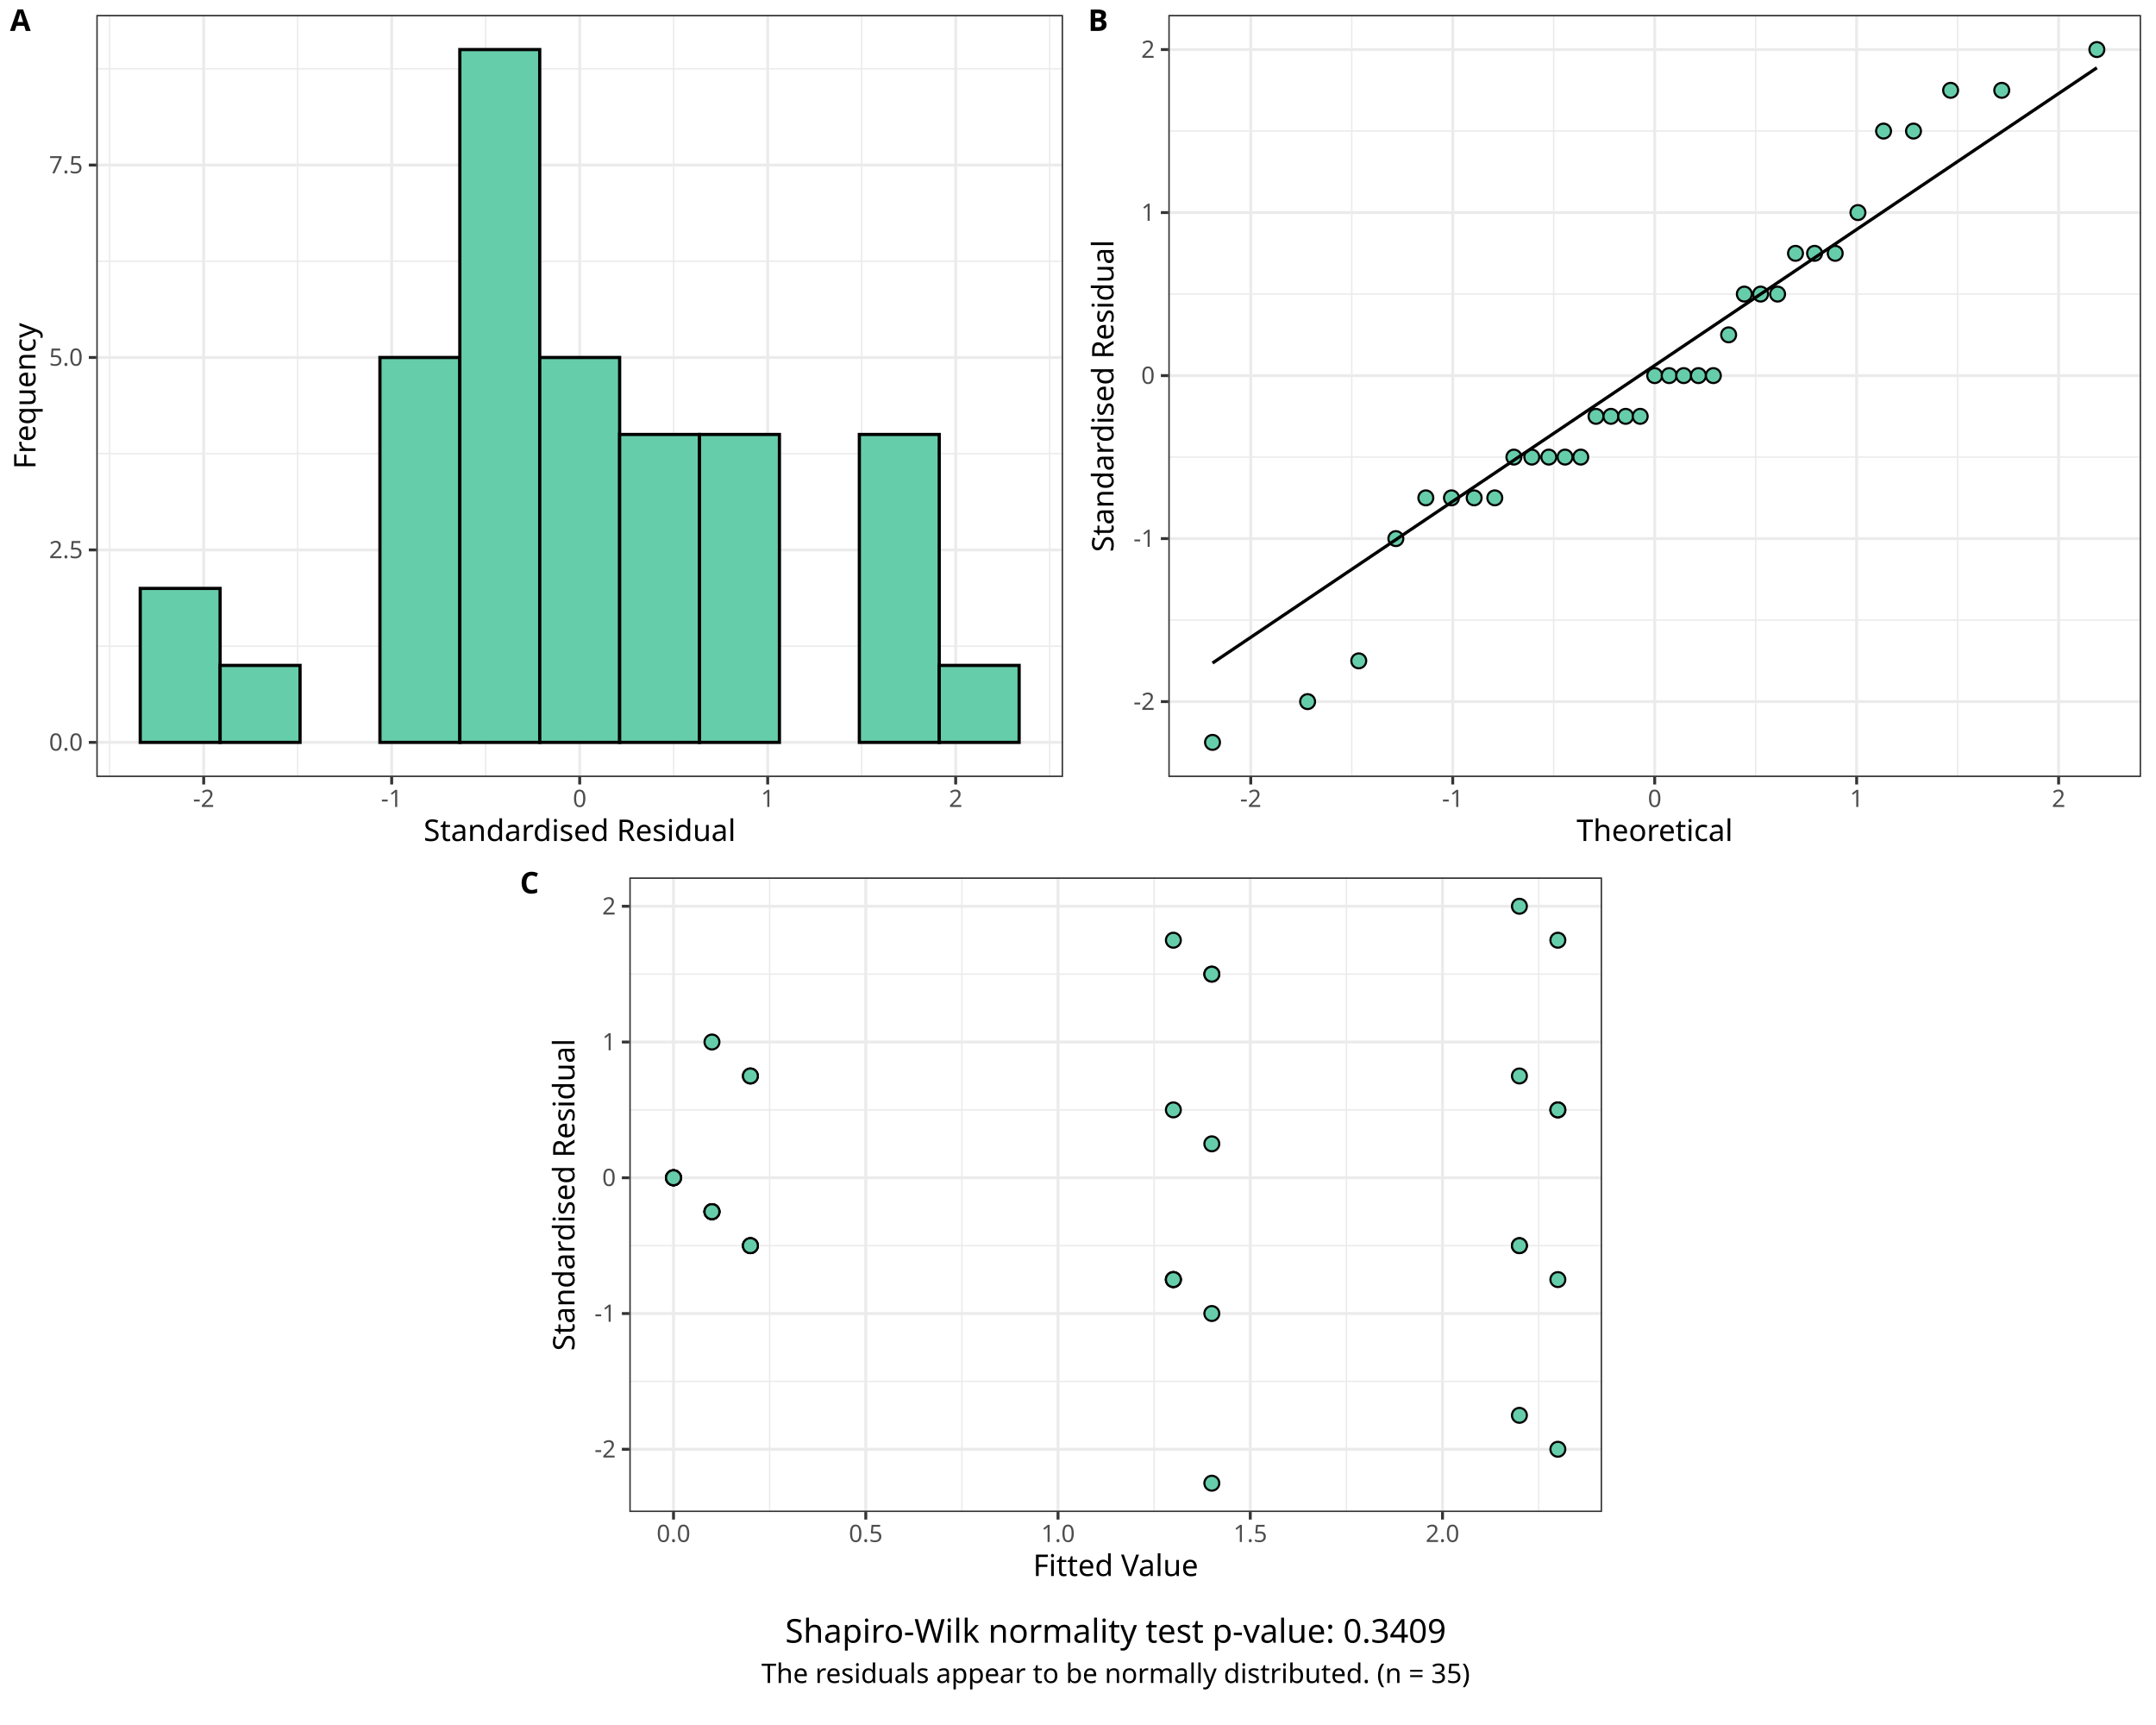
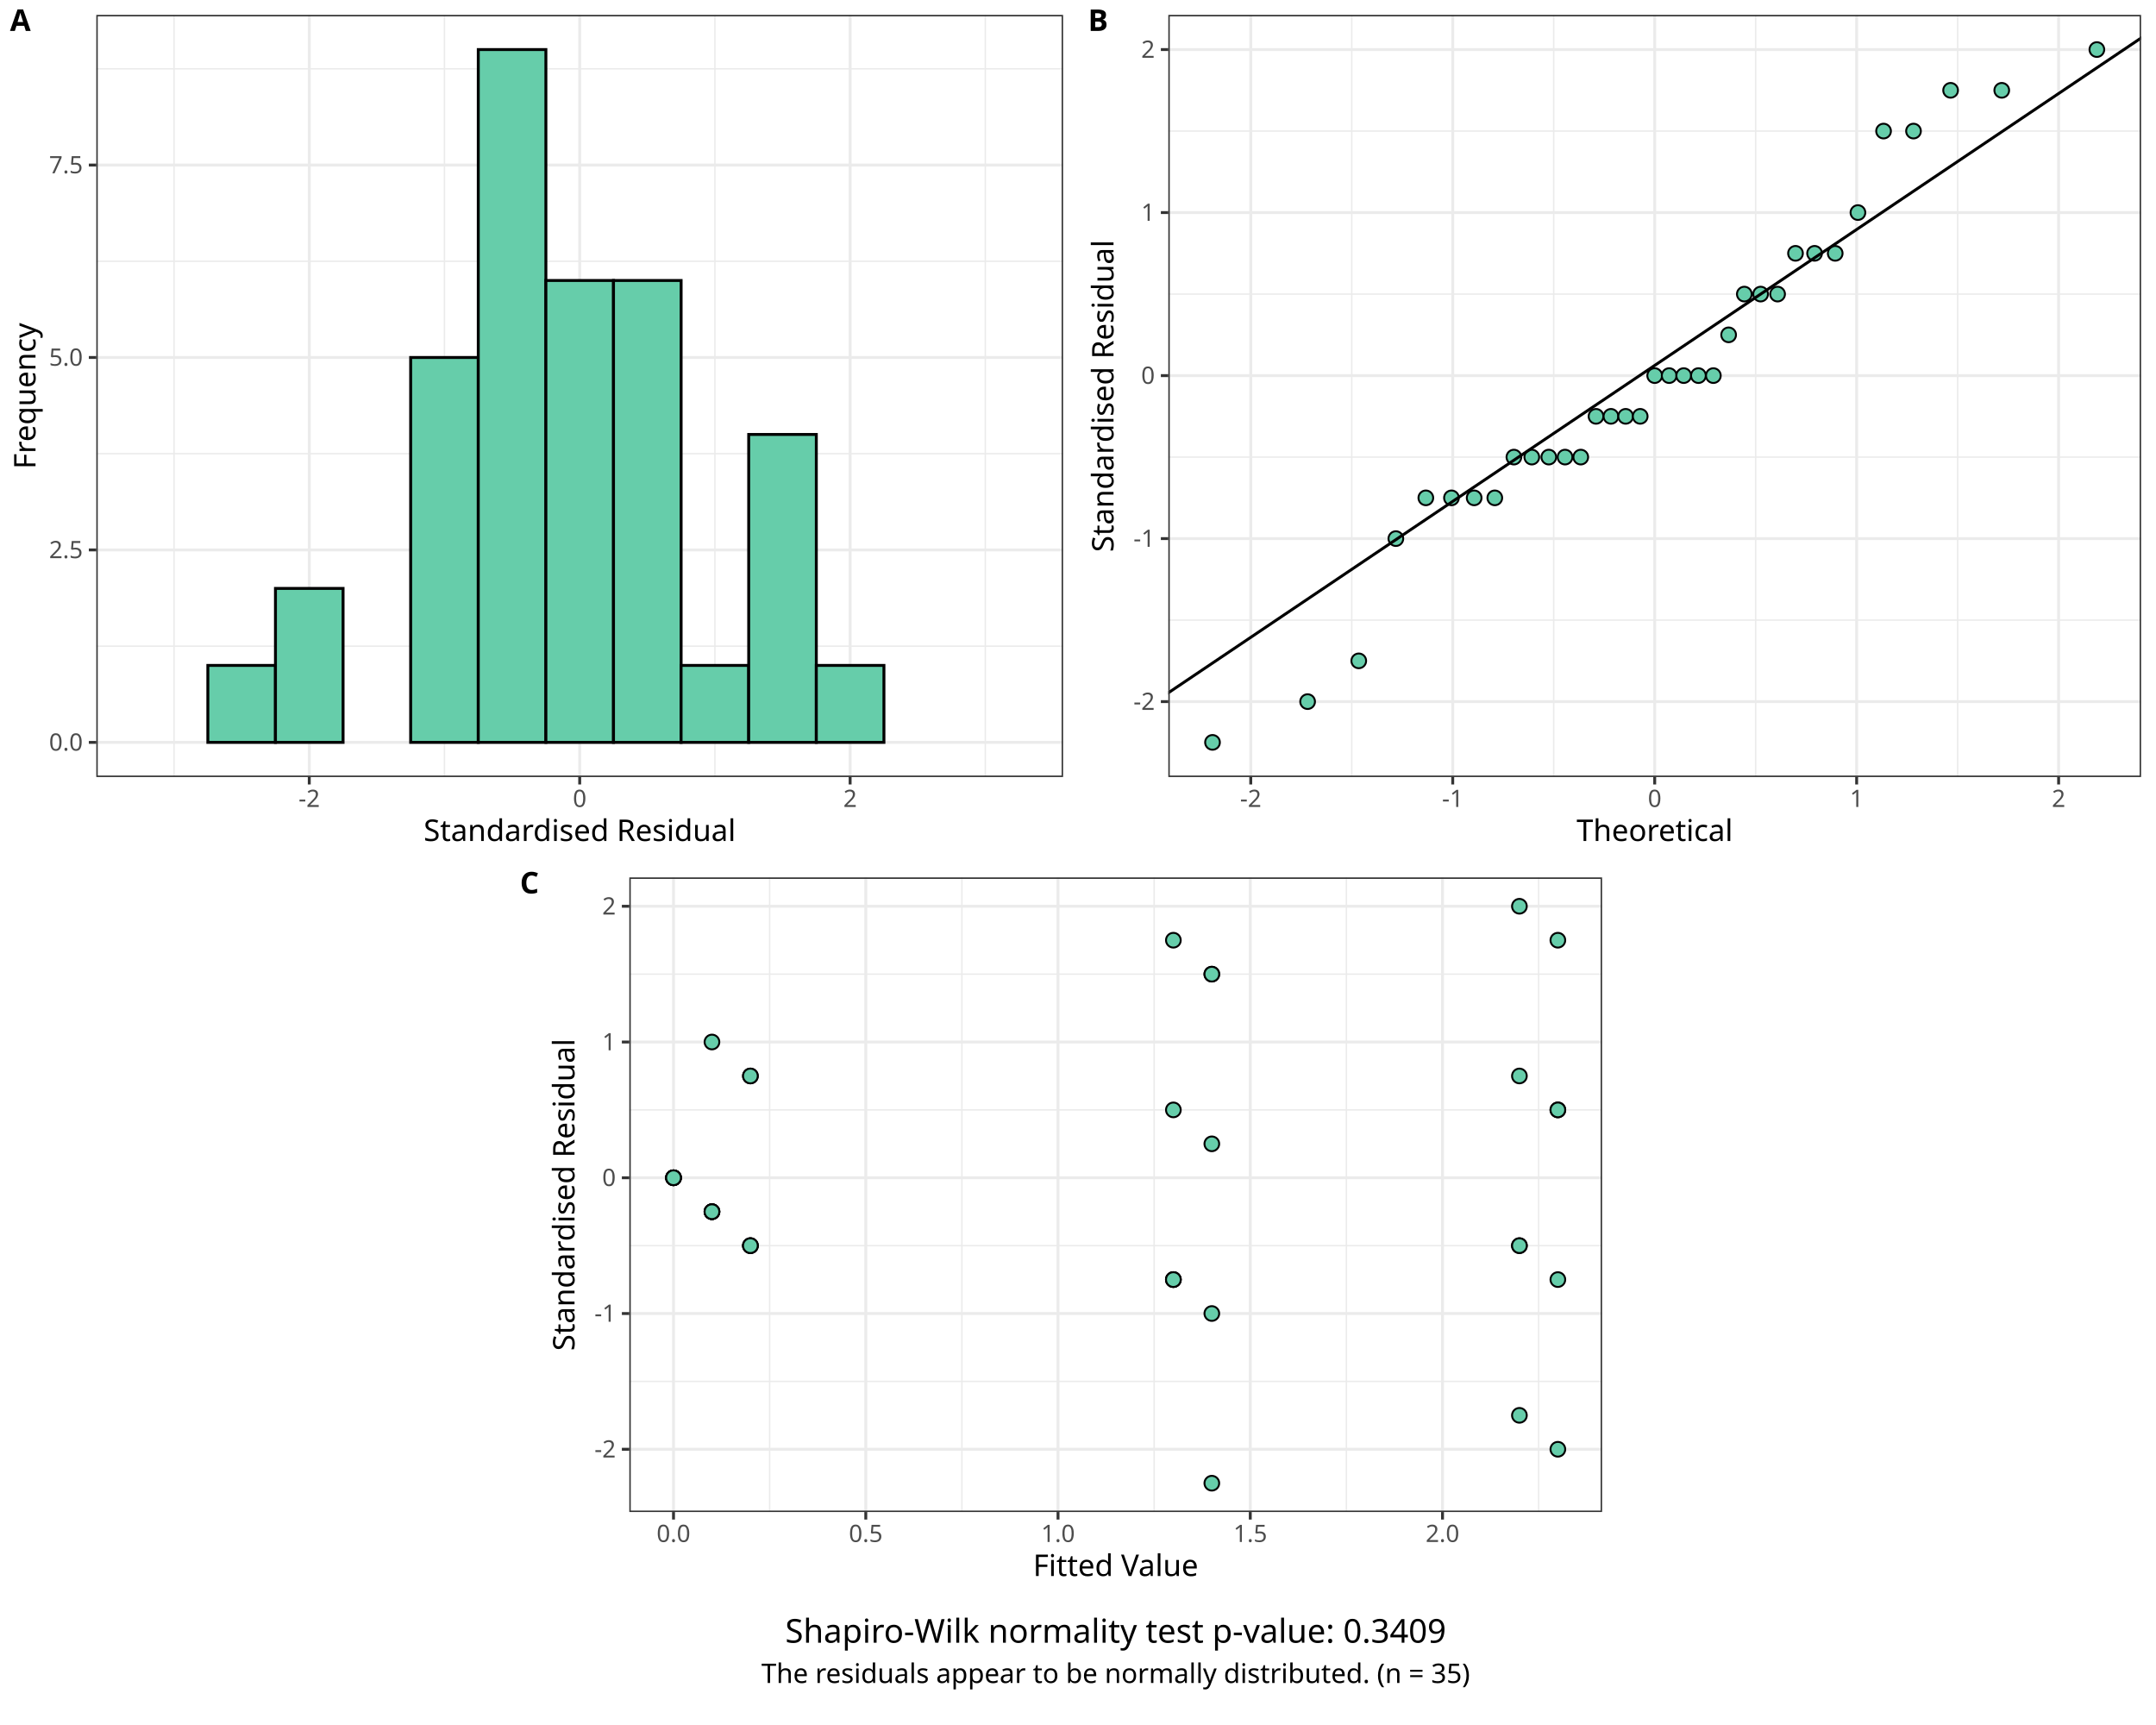
<svg xmlns="http://www.w3.org/2000/svg" class="svglite" data-engine-version="2.0" width="720.00pt" height="576.00pt" viewBox="0 0 720.00 576.00">
  <defs>
    <style type="text/css">
    .svglite line, .svglite polyline, .svglite polygon, .svglite path, .svglite rect, .svglite circle {
      fill: none;
      stroke: #000000;
      stroke-linecap: round;
      stroke-linejoin: round;
      stroke-miterlimit: 10.00;
    }
  </style>
  </defs>
  <rect width="100%" height="100%" style="stroke: none; fill: #FFFFFF;" />
  <defs>
    <clipPath id="cpMC4wMHw3MjAuMDB8MC4wMHw1NzYuMDA=">
      <rect x="0.00" y="0.00" width="720.00" height="576.00" />
    </clipPath>
  </defs>
  <g clip-path="url(#cpMC4wMHw3MjAuMDB8MC4wMHw1NzYuMDA=)">
</g>
  <defs>
    <clipPath id="cpMC4wMHw3MjAuMDB8MC4wMHwyODguMDA=">
      <rect x="0.00" y="0.00" width="720.00" height="288.00" />
    </clipPath>
  </defs>
  <g clip-path="url(#cpMC4wMHw3MjAuMDB8MC4wMHwyODguMDA=)">
</g>
  <g clip-path="url(#cpMC4wMHw3MjAuMDB8MC4wMHw1NzYuMDA=)">
</g>
  <defs>
    <clipPath id="cpMC4wMHwzNjAuMDB8MC4wMHwyODguMDA=">
      <rect x="0.00" y="0.00" width="360.00" height="288.00" />
    </clipPath>
  </defs>
  <g clip-path="url(#cpMC4wMHwzNjAuMDB8MC4wMHwyODguMDA=)">
    <rect x="-0" y="0.00" width="360.00" height="288.00" style="stroke-width: 0.97; stroke: #FFFFFF; fill: #FFFFFF;" />
  </g>
  <g clip-path="url(#cpMC4wMHw3MjAuMDB8MC4wMHw1NzYuMDA=)">
</g>
  <defs>
    <clipPath id="cpMzIuMTZ8MzU1LjAyfDQuOTh8MjU5LjQ2">
      <rect x="32.16" y="4.98" width="322.86" height="254.48" />
    </clipPath>
  </defs>
  <g clip-path="url(#cpMzIuMTZ8MzU1LjAyfDQuOTh8MjU5LjQ2)">
    <rect x="32.16" y="4.98" width="322.86" height="254.48" style="stroke-width: 0.97; stroke: none; fill: #FFFFFF;" />
    <polyline points="32.16,215.76 355.02,215.76 " style="stroke-width: 0.48; stroke: #EBEBEB; stroke-linecap: butt;" />
    <polyline points="32.16,151.50 355.02,151.50 " style="stroke-width: 0.48; stroke: #EBEBEB; stroke-linecap: butt;" />
    <polyline points="32.16,87.24 355.02,87.24 " style="stroke-width: 0.48; stroke: #EBEBEB; stroke-linecap: butt;" />
    <polyline points="32.16,22.97 355.02,22.97 " style="stroke-width: 0.48; stroke: #EBEBEB; stroke-linecap: butt;" />
-     <polyline points="36.63,259.46 36.63,4.98 " style="stroke-width: 0.48; stroke: #EBEBEB; stroke-linecap: butt;" />
-     <polyline points="99.41,259.46 99.41,4.98 " style="stroke-width: 0.48; stroke: #EBEBEB; stroke-linecap: butt;" />
-     <polyline points="162.20,259.46 162.20,4.98 " style="stroke-width: 0.48; stroke: #EBEBEB; stroke-linecap: butt;" />
-     <polyline points="224.98,259.46 224.98,4.98 " style="stroke-width: 0.48; stroke: #EBEBEB; stroke-linecap: butt;" />
-     <polyline points="287.76,259.46 287.76,4.98 " style="stroke-width: 0.48; stroke: #EBEBEB; stroke-linecap: butt;" />
-     <polyline points="350.55,259.46 350.55,4.98 " style="stroke-width: 0.48; stroke: #EBEBEB; stroke-linecap: butt;" />
+     <polyline points="58.12,259.46 58.12,4.98 " style="stroke-width: 0.48; stroke: #EBEBEB; stroke-linecap: butt;" />
+     <polyline points="148.43,259.46 148.43,4.98 " style="stroke-width: 0.48; stroke: #EBEBEB; stroke-linecap: butt;" />
+     <polyline points="238.74,259.46 238.74,4.98 " style="stroke-width: 0.48; stroke: #EBEBEB; stroke-linecap: butt;" />
+     <polyline points="329.05,259.46 329.05,4.98 " style="stroke-width: 0.48; stroke: #EBEBEB; stroke-linecap: butt;" />
    <polyline points="32.16,247.89 355.02,247.89 " style="stroke-width: 0.97; stroke: #EBEBEB; stroke-linecap: butt;" />
    <polyline points="32.16,183.63 355.02,183.63 " style="stroke-width: 0.97; stroke: #EBEBEB; stroke-linecap: butt;" />
    <polyline points="32.16,119.37 355.02,119.37 " style="stroke-width: 0.97; stroke: #EBEBEB; stroke-linecap: butt;" />
    <polyline points="32.16,55.11 355.02,55.11 " style="stroke-width: 0.97; stroke: #EBEBEB; stroke-linecap: butt;" />
-     <polyline points="68.02,259.46 68.02,4.98 " style="stroke-width: 0.97; stroke: #EBEBEB; stroke-linecap: butt;" />
-     <polyline points="130.80,259.46 130.80,4.98 " style="stroke-width: 0.97; stroke: #EBEBEB; stroke-linecap: butt;" />
+     <polyline points="103.28,259.46 103.28,4.98 " style="stroke-width: 0.97; stroke: #EBEBEB; stroke-linecap: butt;" />
    <polyline points="193.59,259.46 193.59,4.98 " style="stroke-width: 0.97; stroke: #EBEBEB; stroke-linecap: butt;" />
-     <polyline points="256.37,259.46 256.37,4.98 " style="stroke-width: 0.97; stroke: #EBEBEB; stroke-linecap: butt;" />
-     <polyline points="319.15,259.46 319.15,4.98 " style="stroke-width: 0.97; stroke: #EBEBEB; stroke-linecap: butt;" />
-     <rect x="46.83" y="196.48" width="26.68" height="51.41" style="stroke-width: 1.07; stroke-linecap: butt; stroke-linejoin: miter; fill: #66CDAA;" />
-     <rect x="73.52" y="222.19" width="26.68" height="25.70" style="stroke-width: 1.07; stroke-linecap: butt; stroke-linejoin: miter; fill: #66CDAA;" />
-     <rect x="100.20" y="247.89" width="26.68" height="0.00" style="stroke-width: 1.07; stroke-linecap: butt; stroke-linejoin: miter; fill: #66CDAA;" />
-     <rect x="126.88" y="119.37" width="26.68" height="128.52" style="stroke-width: 1.07; stroke-linecap: butt; stroke-linejoin: miter; fill: #66CDAA;" />
-     <rect x="153.56" y="16.55" width="26.68" height="231.34" style="stroke-width: 1.07; stroke-linecap: butt; stroke-linejoin: miter; fill: #66CDAA;" />
-     <rect x="180.25" y="119.37" width="26.68" height="128.52" style="stroke-width: 1.07; stroke-linecap: butt; stroke-linejoin: miter; fill: #66CDAA;" />
-     <rect x="206.93" y="145.07" width="26.68" height="102.82" style="stroke-width: 1.07; stroke-linecap: butt; stroke-linejoin: miter; fill: #66CDAA;" />
-     <rect x="233.61" y="145.07" width="26.68" height="102.82" style="stroke-width: 1.07; stroke-linecap: butt; stroke-linejoin: miter; fill: #66CDAA;" />
-     <rect x="260.29" y="247.89" width="26.68" height="0.00" style="stroke-width: 1.07; stroke-linecap: butt; stroke-linejoin: miter; fill: #66CDAA;" />
-     <rect x="286.98" y="145.07" width="26.68" height="102.82" style="stroke-width: 1.07; stroke-linecap: butt; stroke-linejoin: miter; fill: #66CDAA;" />
-     <rect x="313.66" y="222.19" width="26.68" height="25.70" style="stroke-width: 1.07; stroke-linecap: butt; stroke-linejoin: miter; fill: #66CDAA;" />
+     <polyline points="283.90,259.46 283.90,4.98 " style="stroke-width: 0.97; stroke: #EBEBEB; stroke-linecap: butt;" />
+     <rect x="46.83" y="247.89" width="22.58" height="0.00" style="stroke-width: 0.97; stroke-linecap: butt; stroke-linejoin: miter; fill: #66CDAA;" />
+     <rect x="69.41" y="222.19" width="22.58" height="25.70" style="stroke-width: 0.97; stroke-linecap: butt; stroke-linejoin: miter; fill: #66CDAA;" />
+     <rect x="91.99" y="196.48" width="22.58" height="51.41" style="stroke-width: 0.97; stroke-linecap: butt; stroke-linejoin: miter; fill: #66CDAA;" />
+     <rect x="114.57" y="247.89" width="22.58" height="0.00" style="stroke-width: 0.97; stroke-linecap: butt; stroke-linejoin: miter; fill: #66CDAA;" />
+     <rect x="137.14" y="119.37" width="22.58" height="128.52" style="stroke-width: 0.97; stroke-linecap: butt; stroke-linejoin: miter; fill: #66CDAA;" />
+     <rect x="159.72" y="16.55" width="22.58" height="231.34" style="stroke-width: 0.97; stroke-linecap: butt; stroke-linejoin: miter; fill: #66CDAA;" />
+     <rect x="182.30" y="93.66" width="22.58" height="154.23" style="stroke-width: 0.97; stroke-linecap: butt; stroke-linejoin: miter; fill: #66CDAA;" />
+     <rect x="204.88" y="93.66" width="22.58" height="154.23" style="stroke-width: 0.97; stroke-linecap: butt; stroke-linejoin: miter; fill: #66CDAA;" />
+     <rect x="227.45" y="222.19" width="22.58" height="25.70" style="stroke-width: 0.97; stroke-linecap: butt; stroke-linejoin: miter; fill: #66CDAA;" />
+     <rect x="250.03" y="145.07" width="22.58" height="102.82" style="stroke-width: 0.97; stroke-linecap: butt; stroke-linejoin: miter; fill: #66CDAA;" />
+     <rect x="272.61" y="222.19" width="22.58" height="25.70" style="stroke-width: 0.97; stroke-linecap: butt; stroke-linejoin: miter; fill: #66CDAA;" />
+     <rect x="295.19" y="247.89" width="22.58" height="0.00" style="stroke-width: 0.97; stroke-linecap: butt; stroke-linejoin: miter; fill: #66CDAA;" />
+     <rect x="317.77" y="247.89" width="22.58" height="0.00" style="stroke-width: 0.97; stroke-linecap: butt; stroke-linejoin: miter; fill: #66CDAA;" />
    <rect x="32.16" y="4.98" width="322.86" height="254.48" style="stroke-width: 0.97; stroke: #333333;" />
  </g>
  <g clip-path="url(#cpMC4wMHw3MjAuMDB8MC4wMHw1NzYuMDA=)">
    <text x="27.67" y="250.64" text-anchor="end" style="font-size: 8.00px; fill: #4D4D4D; font-family: sans;" textLength="11.12px" lengthAdjust="spacingAndGlyphs">0.0</text>
    <text x="27.67" y="186.38" text-anchor="end" style="font-size: 8.00px; fill: #4D4D4D; font-family: sans;" textLength="11.12px" lengthAdjust="spacingAndGlyphs">2.5</text>
    <text x="27.67" y="122.12" text-anchor="end" style="font-size: 8.00px; fill: #4D4D4D; font-family: sans;" textLength="11.12px" lengthAdjust="spacingAndGlyphs">5.0</text>
    <text x="27.67" y="57.86" text-anchor="end" style="font-size: 8.00px; fill: #4D4D4D; font-family: sans;" textLength="11.12px" lengthAdjust="spacingAndGlyphs">7.5</text>
    <polyline points="29.67,247.89 32.16,247.89 " style="stroke-width: 0.97; stroke: #333333; stroke-linecap: butt;" />
    <polyline points="29.67,183.63 32.16,183.63 " style="stroke-width: 0.97; stroke: #333333; stroke-linecap: butt;" />
    <polyline points="29.67,119.37 32.16,119.37 " style="stroke-width: 0.97; stroke: #333333; stroke-linecap: butt;" />
    <polyline points="29.67,55.11 32.16,55.11 " style="stroke-width: 0.97; stroke: #333333; stroke-linecap: butt;" />
-     <polyline points="68.02,261.95 68.02,259.46 " style="stroke-width: 0.97; stroke: #333333; stroke-linecap: butt;" />
-     <polyline points="130.80,261.95 130.80,259.46 " style="stroke-width: 0.97; stroke: #333333; stroke-linecap: butt;" />
+     <polyline points="103.28,261.95 103.28,259.46 " style="stroke-width: 0.97; stroke: #333333; stroke-linecap: butt;" />
    <polyline points="193.59,261.95 193.59,259.46 " style="stroke-width: 0.97; stroke: #333333; stroke-linecap: butt;" />
-     <polyline points="256.37,261.95 256.37,259.46 " style="stroke-width: 0.97; stroke: #333333; stroke-linecap: butt;" />
-     <polyline points="319.15,261.95 319.15,259.46 " style="stroke-width: 0.97; stroke: #333333; stroke-linecap: butt;" />
-     <text x="68.02" y="269.45" text-anchor="middle" style="font-size: 8.00px; fill: #4D4D4D; font-family: sans;" textLength="7.11px" lengthAdjust="spacingAndGlyphs">-2</text>
-     <text x="130.80" y="269.45" text-anchor="middle" style="font-size: 8.00px; fill: #4D4D4D; font-family: sans;" textLength="7.11px" lengthAdjust="spacingAndGlyphs">-1</text>
+     <polyline points="283.90,261.95 283.90,259.46 " style="stroke-width: 0.97; stroke: #333333; stroke-linecap: butt;" />
+     <text x="103.28" y="269.45" text-anchor="middle" style="font-size: 8.00px; fill: #4D4D4D; font-family: sans;" textLength="7.11px" lengthAdjust="spacingAndGlyphs">-2</text>
    <text x="193.59" y="269.45" text-anchor="middle" style="font-size: 8.00px; fill: #4D4D4D; font-family: sans;" textLength="4.45px" lengthAdjust="spacingAndGlyphs">0</text>
-     <text x="256.37" y="269.45" text-anchor="middle" style="font-size: 8.00px; fill: #4D4D4D; font-family: sans;" textLength="4.45px" lengthAdjust="spacingAndGlyphs">1</text>
-     <text x="319.15" y="269.45" text-anchor="middle" style="font-size: 8.00px; fill: #4D4D4D; font-family: sans;" textLength="4.45px" lengthAdjust="spacingAndGlyphs">2</text>
+     <text x="283.90" y="269.45" text-anchor="middle" style="font-size: 8.00px; fill: #4D4D4D; font-family: sans;" textLength="4.45px" lengthAdjust="spacingAndGlyphs">2</text>
    <text x="193.59" y="280.82" text-anchor="middle" style="font-size: 10.00px; font-family: sans;" textLength="100.63px" lengthAdjust="spacingAndGlyphs">Standardised Residual</text>
    <text transform="translate(11.86,132.22) rotate(-90)" text-anchor="middle" style="font-size: 10.00px; font-family: sans;" textLength="47.26px" lengthAdjust="spacingAndGlyphs">Frequency</text>
    <text x="3.34" y="10.32" style="font-size: 10.00px; font-weight: bold; font-family: sans;" textLength="6.67px" lengthAdjust="spacingAndGlyphs">A</text>
  </g>
  <defs>
    <clipPath id="cpMzYwLjAwfDcyMC4wMHwwLjAwfDI4OC4wMA==">
      <rect x="360.00" y="0.00" width="360.00" height="288.00" />
    </clipPath>
  </defs>
  <g clip-path="url(#cpMzYwLjAwfDcyMC4wMHwwLjAwfDI4OC4wMA==)">
    <rect x="360.00" y="0.00" width="360.00" height="288.00" style="stroke-width: 0.97; stroke: #FFFFFF; fill: #FFFFFF;" />
  </g>
  <g clip-path="url(#cpMC4wMHw3MjAuMDB8MC4wMHw1NzYuMDA=)">
</g>
  <defs>
    <clipPath id="cpMzkwLjE2fDcxNS4wMnw0Ljk4fDI1OS40Ng==">
      <rect x="390.16" y="4.98" width="324.86" height="254.48" />
    </clipPath>
  </defs>
  <g clip-path="url(#cpMzkwLjE2fDcxNS4wMnw0Ljk4fDI1OS40Ng==)">
    <rect x="390.16" y="4.98" width="324.86" height="254.48" style="stroke-width: 0.97; stroke: none; fill: #FFFFFF;" />
    <polyline points="390.16,207.07 715.02,207.07 " style="stroke-width: 0.48; stroke: #EBEBEB; stroke-linecap: butt;" />
    <polyline points="390.16,152.63 715.02,152.63 " style="stroke-width: 0.48; stroke: #EBEBEB; stroke-linecap: butt;" />
    <polyline points="390.16,98.20 715.02,98.20 " style="stroke-width: 0.48; stroke: #EBEBEB; stroke-linecap: butt;" />
    <polyline points="390.16,43.77 715.02,43.77 " style="stroke-width: 0.48; stroke: #EBEBEB; stroke-linecap: butt;" />
    <polyline points="451.42,259.46 451.42,4.98 " style="stroke-width: 0.48; stroke: #EBEBEB; stroke-linecap: butt;" />
    <polyline points="518.86,259.46 518.86,4.98 " style="stroke-width: 0.48; stroke: #EBEBEB; stroke-linecap: butt;" />
    <polyline points="586.31,259.46 586.31,4.98 " style="stroke-width: 0.48; stroke: #EBEBEB; stroke-linecap: butt;" />
    <polyline points="653.76,259.46 653.76,4.98 " style="stroke-width: 0.48; stroke: #EBEBEB; stroke-linecap: butt;" />
    <polyline points="390.16,234.28 715.02,234.28 " style="stroke-width: 0.97; stroke: #EBEBEB; stroke-linecap: butt;" />
    <polyline points="390.16,179.85 715.02,179.85 " style="stroke-width: 0.97; stroke: #EBEBEB; stroke-linecap: butt;" />
    <polyline points="390.16,125.42 715.02,125.42 " style="stroke-width: 0.97; stroke: #EBEBEB; stroke-linecap: butt;" />
    <polyline points="390.16,70.98 715.02,70.98 " style="stroke-width: 0.97; stroke: #EBEBEB; stroke-linecap: butt;" />
    <polyline points="390.16,16.55 715.02,16.55 " style="stroke-width: 0.97; stroke: #EBEBEB; stroke-linecap: butt;" />
    <polyline points="417.69,259.46 417.69,4.98 " style="stroke-width: 0.97; stroke: #EBEBEB; stroke-linecap: butt;" />
    <polyline points="485.14,259.46 485.14,4.98 " style="stroke-width: 0.97; stroke: #EBEBEB; stroke-linecap: butt;" />
    <polyline points="552.59,259.46 552.59,4.98 " style="stroke-width: 0.97; stroke: #EBEBEB; stroke-linecap: butt;" />
    <polyline points="620.03,259.46 620.03,4.98 " style="stroke-width: 0.97; stroke: #EBEBEB; stroke-linecap: butt;" />
    <polyline points="687.48,259.46 687.48,4.98 " style="stroke-width: 0.97; stroke: #EBEBEB; stroke-linecap: butt;" />
-     <circle cx="404.92" cy="247.89" r="2.49" style="stroke-width: 0.71; fill: #66CDAA;" />
-     <circle cx="436.68" cy="234.28" r="2.49" style="stroke-width: 0.71; fill: #66CDAA;" />
-     <circle cx="453.76" cy="220.67" r="2.49" style="stroke-width: 0.71; fill: #66CDAA;" />
-     <circle cx="466.15" cy="179.85" r="2.49" style="stroke-width: 0.71; fill: #66CDAA;" />
-     <circle cx="476.16" cy="166.24" r="2.49" style="stroke-width: 0.71; fill: #66CDAA;" />
-     <circle cx="484.72" cy="166.24" r="2.49" style="stroke-width: 0.71; fill: #66CDAA;" />
-     <circle cx="492.30" cy="166.24" r="2.49" style="stroke-width: 0.71; fill: #66CDAA;" />
-     <circle cx="499.19" cy="166.24" r="2.49" style="stroke-width: 0.71; fill: #66CDAA;" />
-     <circle cx="505.57" cy="152.63" r="2.49" style="stroke-width: 0.71; fill: #66CDAA;" />
-     <circle cx="511.55" cy="152.63" r="2.49" style="stroke-width: 0.71; fill: #66CDAA;" />
-     <circle cx="517.22" cy="152.63" r="2.49" style="stroke-width: 0.71; fill: #66CDAA;" />
-     <circle cx="522.65" cy="152.63" r="2.49" style="stroke-width: 0.71; fill: #66CDAA;" />
-     <circle cx="527.90" cy="152.63" r="2.49" style="stroke-width: 0.71; fill: #66CDAA;" />
-     <circle cx="532.99" cy="139.02" r="2.49" style="stroke-width: 0.71; fill: #66CDAA;" />
-     <circle cx="537.98" cy="139.02" r="2.49" style="stroke-width: 0.71; fill: #66CDAA;" />
-     <circle cx="542.89" cy="139.02" r="2.49" style="stroke-width: 0.71; fill: #66CDAA;" />
-     <circle cx="547.75" cy="139.02" r="2.49" style="stroke-width: 0.71; fill: #66CDAA;" />
-     <circle cx="552.59" cy="125.42" r="2.49" style="stroke-width: 0.71; fill: #66CDAA;" />
-     <circle cx="557.42" cy="125.42" r="2.49" style="stroke-width: 0.71; fill: #66CDAA;" />
-     <circle cx="562.28" cy="125.42" r="2.49" style="stroke-width: 0.71; fill: #66CDAA;" />
-     <circle cx="567.19" cy="125.42" r="2.49" style="stroke-width: 0.71; fill: #66CDAA;" />
-     <circle cx="572.18" cy="125.42" r="2.49" style="stroke-width: 0.71; fill: #66CDAA;" />
-     <circle cx="577.28" cy="111.81" r="2.49" style="stroke-width: 0.71; fill: #66CDAA;" />
-     <circle cx="582.52" cy="98.20" r="2.49" style="stroke-width: 0.71; fill: #66CDAA;" />
-     <circle cx="587.96" cy="98.20" r="2.49" style="stroke-width: 0.71; fill: #66CDAA;" />
-     <circle cx="593.63" cy="98.20" r="2.49" style="stroke-width: 0.71; fill: #66CDAA;" />
-     <circle cx="599.61" cy="84.59" r="2.49" style="stroke-width: 0.71; fill: #66CDAA;" />
-     <circle cx="605.98" cy="84.59" r="2.49" style="stroke-width: 0.71; fill: #66CDAA;" />
-     <circle cx="612.87" cy="84.59" r="2.49" style="stroke-width: 0.71; fill: #66CDAA;" />
-     <circle cx="620.46" cy="70.98" r="2.49" style="stroke-width: 0.71; fill: #66CDAA;" />
-     <circle cx="629.02" cy="43.77" r="2.49" style="stroke-width: 0.71; fill: #66CDAA;" />
-     <circle cx="639.02" cy="43.77" r="2.49" style="stroke-width: 0.71; fill: #66CDAA;" />
-     <circle cx="651.41" cy="30.16" r="2.49" style="stroke-width: 0.71; fill: #66CDAA;" />
-     <circle cx="668.49" cy="30.16" r="2.49" style="stroke-width: 0.71; fill: #66CDAA;" />
-     <circle cx="700.25" cy="16.55" r="2.49" style="stroke-width: 0.71; fill: #66CDAA;" />
-     <polyline points="404.92,221.40 700.25,22.63 " style="stroke-width: 1.07; stroke-linecap: butt;" />
+     <circle cx="404.92" cy="247.89" r="2.46" style="stroke-width: 0.64; fill: #66CDAA;" />
+     <circle cx="436.68" cy="234.28" r="2.46" style="stroke-width: 0.64; fill: #66CDAA;" />
+     <circle cx="453.76" cy="220.67" r="2.46" style="stroke-width: 0.64; fill: #66CDAA;" />
+     <circle cx="466.15" cy="179.85" r="2.46" style="stroke-width: 0.64; fill: #66CDAA;" />
+     <circle cx="476.16" cy="166.24" r="2.46" style="stroke-width: 0.64; fill: #66CDAA;" />
+     <circle cx="484.72" cy="166.24" r="2.46" style="stroke-width: 0.64; fill: #66CDAA;" />
+     <circle cx="492.30" cy="166.24" r="2.46" style="stroke-width: 0.64; fill: #66CDAA;" />
+     <circle cx="499.19" cy="166.24" r="2.46" style="stroke-width: 0.64; fill: #66CDAA;" />
+     <circle cx="505.57" cy="152.63" r="2.46" style="stroke-width: 0.64; fill: #66CDAA;" />
+     <circle cx="511.55" cy="152.63" r="2.46" style="stroke-width: 0.64; fill: #66CDAA;" />
+     <circle cx="517.22" cy="152.63" r="2.46" style="stroke-width: 0.64; fill: #66CDAA;" />
+     <circle cx="522.65" cy="152.63" r="2.46" style="stroke-width: 0.64; fill: #66CDAA;" />
+     <circle cx="527.90" cy="152.63" r="2.46" style="stroke-width: 0.64; fill: #66CDAA;" />
+     <circle cx="532.99" cy="139.02" r="2.46" style="stroke-width: 0.64; fill: #66CDAA;" />
+     <circle cx="537.98" cy="139.02" r="2.46" style="stroke-width: 0.64; fill: #66CDAA;" />
+     <circle cx="542.89" cy="139.02" r="2.46" style="stroke-width: 0.64; fill: #66CDAA;" />
+     <circle cx="547.75" cy="139.02" r="2.46" style="stroke-width: 0.64; fill: #66CDAA;" />
+     <circle cx="552.59" cy="125.42" r="2.46" style="stroke-width: 0.64; fill: #66CDAA;" />
+     <circle cx="557.42" cy="125.42" r="2.46" style="stroke-width: 0.64; fill: #66CDAA;" />
+     <circle cx="562.28" cy="125.42" r="2.46" style="stroke-width: 0.64; fill: #66CDAA;" />
+     <circle cx="567.19" cy="125.42" r="2.46" style="stroke-width: 0.64; fill: #66CDAA;" />
+     <circle cx="572.18" cy="125.42" r="2.46" style="stroke-width: 0.64; fill: #66CDAA;" />
+     <circle cx="577.28" cy="111.81" r="2.46" style="stroke-width: 0.64; fill: #66CDAA;" />
+     <circle cx="582.52" cy="98.20" r="2.46" style="stroke-width: 0.64; fill: #66CDAA;" />
+     <circle cx="587.96" cy="98.20" r="2.46" style="stroke-width: 0.64; fill: #66CDAA;" />
+     <circle cx="593.63" cy="98.20" r="2.46" style="stroke-width: 0.64; fill: #66CDAA;" />
+     <circle cx="599.61" cy="84.59" r="2.46" style="stroke-width: 0.64; fill: #66CDAA;" />
+     <circle cx="605.98" cy="84.59" r="2.46" style="stroke-width: 0.64; fill: #66CDAA;" />
+     <circle cx="612.87" cy="84.59" r="2.46" style="stroke-width: 0.64; fill: #66CDAA;" />
+     <circle cx="620.46" cy="70.98" r="2.46" style="stroke-width: 0.64; fill: #66CDAA;" />
+     <circle cx="629.02" cy="43.77" r="2.46" style="stroke-width: 0.64; fill: #66CDAA;" />
+     <circle cx="639.02" cy="43.77" r="2.46" style="stroke-width: 0.64; fill: #66CDAA;" />
+     <circle cx="651.41" cy="30.16" r="2.46" style="stroke-width: 0.64; fill: #66CDAA;" />
+     <circle cx="668.49" cy="30.16" r="2.46" style="stroke-width: 0.64; fill: #66CDAA;" />
+     <circle cx="700.25" cy="16.55" r="2.46" style="stroke-width: 0.64; fill: #66CDAA;" />
+     <line x1="65.30" y1="449.99" x2="1039.88" y2="-205.96" style="stroke-width: 0.97; stroke-linecap: butt;" />
    <rect x="390.16" y="4.98" width="324.86" height="254.48" style="stroke-width: 0.97; stroke: #333333;" />
  </g>
  <g clip-path="url(#cpMC4wMHw3MjAuMDB8MC4wMHw1NzYuMDA=)">
    <text x="385.67" y="237.04" text-anchor="end" style="font-size: 8.00px; fill: #4D4D4D; font-family: sans;" textLength="7.11px" lengthAdjust="spacingAndGlyphs">-2</text>
    <text x="385.67" y="182.60" text-anchor="end" style="font-size: 8.00px; fill: #4D4D4D; font-family: sans;" textLength="7.11px" lengthAdjust="spacingAndGlyphs">-1</text>
    <text x="385.67" y="128.17" text-anchor="end" style="font-size: 8.00px; fill: #4D4D4D; font-family: sans;" textLength="4.45px" lengthAdjust="spacingAndGlyphs">0</text>
    <text x="385.67" y="73.73" text-anchor="end" style="font-size: 8.00px; fill: #4D4D4D; font-family: sans;" textLength="4.45px" lengthAdjust="spacingAndGlyphs">1</text>
    <text x="385.67" y="19.30" text-anchor="end" style="font-size: 8.00px; fill: #4D4D4D; font-family: sans;" textLength="4.45px" lengthAdjust="spacingAndGlyphs">2</text>
    <polyline points="387.67,234.28 390.16,234.28 " style="stroke-width: 0.97; stroke: #333333; stroke-linecap: butt;" />
    <polyline points="387.67,179.85 390.16,179.85 " style="stroke-width: 0.97; stroke: #333333; stroke-linecap: butt;" />
    <polyline points="387.67,125.42 390.16,125.42 " style="stroke-width: 0.97; stroke: #333333; stroke-linecap: butt;" />
    <polyline points="387.67,70.98 390.16,70.98 " style="stroke-width: 0.97; stroke: #333333; stroke-linecap: butt;" />
    <polyline points="387.67,16.55 390.16,16.55 " style="stroke-width: 0.97; stroke: #333333; stroke-linecap: butt;" />
    <polyline points="417.69,261.95 417.69,259.46 " style="stroke-width: 0.97; stroke: #333333; stroke-linecap: butt;" />
    <polyline points="485.14,261.95 485.14,259.46 " style="stroke-width: 0.97; stroke: #333333; stroke-linecap: butt;" />
    <polyline points="552.59,261.95 552.59,259.46 " style="stroke-width: 0.97; stroke: #333333; stroke-linecap: butt;" />
    <polyline points="620.03,261.95 620.03,259.46 " style="stroke-width: 0.97; stroke: #333333; stroke-linecap: butt;" />
    <polyline points="687.48,261.95 687.48,259.46 " style="stroke-width: 0.97; stroke: #333333; stroke-linecap: butt;" />
    <text x="417.69" y="269.45" text-anchor="middle" style="font-size: 8.00px; fill: #4D4D4D; font-family: sans;" textLength="7.11px" lengthAdjust="spacingAndGlyphs">-2</text>
    <text x="485.14" y="269.45" text-anchor="middle" style="font-size: 8.00px; fill: #4D4D4D; font-family: sans;" textLength="7.11px" lengthAdjust="spacingAndGlyphs">-1</text>
    <text x="552.59" y="269.45" text-anchor="middle" style="font-size: 8.00px; fill: #4D4D4D; font-family: sans;" textLength="4.45px" lengthAdjust="spacingAndGlyphs">0</text>
    <text x="620.03" y="269.45" text-anchor="middle" style="font-size: 8.00px; fill: #4D4D4D; font-family: sans;" textLength="4.45px" lengthAdjust="spacingAndGlyphs">1</text>
    <text x="687.48" y="269.45" text-anchor="middle" style="font-size: 8.00px; fill: #4D4D4D; font-family: sans;" textLength="4.45px" lengthAdjust="spacingAndGlyphs">2</text>
    <text x="552.59" y="280.82" text-anchor="middle" style="font-size: 10.00px; font-family: sans;" textLength="49.47px" lengthAdjust="spacingAndGlyphs">Theoretical</text>
    <text transform="translate(371.86,132.22) rotate(-90)" text-anchor="middle" style="font-size: 10.00px; font-family: sans;" textLength="100.63px" lengthAdjust="spacingAndGlyphs">Standardised Residual</text>
    <text x="363.34" y="10.32" style="font-size: 10.00px; font-weight: bold; font-family: sans;" textLength="6.67px" lengthAdjust="spacingAndGlyphs">B</text>
  </g>
  <defs>
    <clipPath id="cpMC4wMHw3MjAuMDB8Mjg4LjAwfDU3Ni4wMA==">
      <rect x="0.00" y="288.00" width="720.00" height="288.00" />
    </clipPath>
  </defs>
  <g clip-path="url(#cpMC4wMHw3MjAuMDB8Mjg4LjAwfDU3Ni4wMA==)">
</g>
  <g clip-path="url(#cpMC4wMHw3MjAuMDB8MC4wMHw1NzYuMDA=)">
</g>
  <defs>
    <clipPath id="cpMTgwLjAwfDU0MC4wMHwyODguMDB8NTc2LjAw">
      <rect x="180.00" y="288.00" width="360.00" height="288.00" />
    </clipPath>
  </defs>
  <g clip-path="url(#cpMTgwLjAwfDU0MC4wMHwyODguMDB8NTc2LjAw)">
    <rect x="180.00" y="288.00" width="360.00" height="288.00" style="stroke-width: 0.97; stroke: #FFFFFF; fill: #FFFFFF;" />
  </g>
  <g clip-path="url(#cpMC4wMHw3MjAuMDB8MC4wMHw1NzYuMDA=)">
</g>
  <defs>
    <clipPath id="cpMjEwLjE2fDUzNS4wMnwyOTIuOTh8NTA0Ljg5">
      <rect x="210.16" y="292.98" width="324.86" height="211.91" />
    </clipPath>
  </defs>
  <g clip-path="url(#cpMjEwLjE2fDUzNS4wMnwyOTIuOTh8NTA0Ljg5)">
    <rect x="210.16" y="292.98" width="324.86" height="211.91" style="stroke-width: 0.97; stroke: none; fill: #FFFFFF;" />
    <polyline points="210.16,461.27 535.02,461.27 " style="stroke-width: 0.48; stroke: #EBEBEB; stroke-linecap: butt;" />
    <polyline points="210.16,415.94 535.02,415.94 " style="stroke-width: 0.48; stroke: #EBEBEB; stroke-linecap: butt;" />
    <polyline points="210.16,370.61 535.02,370.61 " style="stroke-width: 0.48; stroke: #EBEBEB; stroke-linecap: butt;" />
    <polyline points="210.16,325.28 535.02,325.28 " style="stroke-width: 0.48; stroke: #EBEBEB; stroke-linecap: butt;" />
    <polyline points="257.02,504.89 257.02,292.98 " style="stroke-width: 0.48; stroke: #EBEBEB; stroke-linecap: butt;" />
    <polyline points="321.23,504.89 321.23,292.98 " style="stroke-width: 0.48; stroke: #EBEBEB; stroke-linecap: butt;" />
    <polyline points="385.43,504.89 385.43,292.98 " style="stroke-width: 0.48; stroke: #EBEBEB; stroke-linecap: butt;" />
    <polyline points="449.63,504.89 449.63,292.98 " style="stroke-width: 0.48; stroke: #EBEBEB; stroke-linecap: butt;" />
    <polyline points="513.83,504.89 513.83,292.98 " style="stroke-width: 0.48; stroke: #EBEBEB; stroke-linecap: butt;" />
    <polyline points="210.16,483.93 535.02,483.93 " style="stroke-width: 0.97; stroke: #EBEBEB; stroke-linecap: butt;" />
    <polyline points="210.16,438.60 535.02,438.60 " style="stroke-width: 0.97; stroke: #EBEBEB; stroke-linecap: butt;" />
    <polyline points="210.16,393.27 535.02,393.27 " style="stroke-width: 0.97; stroke: #EBEBEB; stroke-linecap: butt;" />
    <polyline points="210.16,347.94 535.02,347.94 " style="stroke-width: 0.97; stroke: #EBEBEB; stroke-linecap: butt;" />
    <polyline points="210.16,302.61 535.02,302.61 " style="stroke-width: 0.97; stroke: #EBEBEB; stroke-linecap: butt;" />
    <polyline points="224.92,504.89 224.92,292.98 " style="stroke-width: 0.97; stroke: #EBEBEB; stroke-linecap: butt;" />
    <polyline points="289.13,504.89 289.13,292.98 " style="stroke-width: 0.97; stroke: #EBEBEB; stroke-linecap: butt;" />
    <polyline points="353.33,504.89 353.33,292.98 " style="stroke-width: 0.97; stroke: #EBEBEB; stroke-linecap: butt;" />
    <polyline points="417.53,504.89 417.53,292.98 " style="stroke-width: 0.97; stroke: #EBEBEB; stroke-linecap: butt;" />
    <polyline points="481.73,504.89 481.73,292.98 " style="stroke-width: 0.97; stroke: #EBEBEB; stroke-linecap: butt;" />
-     <circle cx="404.69" cy="438.60" r="2.49" style="stroke-width: 0.71; fill: #66CDAA;" />
-     <circle cx="391.85" cy="427.27" r="2.49" style="stroke-width: 0.71; fill: #66CDAA;" />
-     <circle cx="507.41" cy="472.60" r="2.49" style="stroke-width: 0.71; fill: #66CDAA;" />
-     <circle cx="237.76" cy="404.60" r="2.49" style="stroke-width: 0.71; fill: #66CDAA;" />
-     <circle cx="224.92" cy="393.27" r="2.49" style="stroke-width: 0.71; fill: #66CDAA;" />
-     <circle cx="520.25" cy="483.93" r="2.49" style="stroke-width: 0.71; fill: #66CDAA;" />
-     <circle cx="250.60" cy="415.94" r="2.49" style="stroke-width: 0.71; fill: #66CDAA;" />
-     <circle cx="250.60" cy="415.94" r="2.49" style="stroke-width: 0.71; fill: #66CDAA;" />
-     <circle cx="224.92" cy="393.27" r="2.49" style="stroke-width: 0.71; fill: #66CDAA;" />
-     <circle cx="404.69" cy="381.94" r="2.49" style="stroke-width: 0.71; fill: #66CDAA;" />
-     <circle cx="507.41" cy="415.94" r="2.49" style="stroke-width: 0.71; fill: #66CDAA;" />
-     <circle cx="520.25" cy="427.27" r="2.49" style="stroke-width: 0.71; fill: #66CDAA;" />
-     <circle cx="391.85" cy="313.95" r="2.49" style="stroke-width: 0.71; fill: #66CDAA;" />
-     <circle cx="237.76" cy="347.94" r="2.49" style="stroke-width: 0.71; fill: #66CDAA;" />
-     <circle cx="391.85" cy="427.27" r="2.49" style="stroke-width: 0.71; fill: #66CDAA;" />
-     <circle cx="250.60" cy="359.28" r="2.49" style="stroke-width: 0.71; fill: #66CDAA;" />
-     <circle cx="520.25" cy="370.61" r="2.49" style="stroke-width: 0.71; fill: #66CDAA;" />
-     <circle cx="507.41" cy="359.28" r="2.49" style="stroke-width: 0.71; fill: #66CDAA;" />
-     <circle cx="404.69" cy="325.28" r="2.49" style="stroke-width: 0.71; fill: #66CDAA;" />
-     <circle cx="224.92" cy="393.27" r="2.49" style="stroke-width: 0.71; fill: #66CDAA;" />
-     <circle cx="237.76" cy="404.60" r="2.49" style="stroke-width: 0.71; fill: #66CDAA;" />
-     <circle cx="391.85" cy="370.61" r="2.49" style="stroke-width: 0.71; fill: #66CDAA;" />
-     <circle cx="507.41" cy="415.94" r="2.49" style="stroke-width: 0.71; fill: #66CDAA;" />
-     <circle cx="224.92" cy="393.27" r="2.49" style="stroke-width: 0.71; fill: #66CDAA;" />
-     <circle cx="404.69" cy="325.28" r="2.49" style="stroke-width: 0.71; fill: #66CDAA;" />
-     <circle cx="520.25" cy="313.95" r="2.49" style="stroke-width: 0.71; fill: #66CDAA;" />
-     <circle cx="250.60" cy="359.28" r="2.49" style="stroke-width: 0.71; fill: #66CDAA;" />
-     <circle cx="250.60" cy="415.94" r="2.49" style="stroke-width: 0.71; fill: #66CDAA;" />
-     <circle cx="391.85" cy="427.27" r="2.49" style="stroke-width: 0.71; fill: #66CDAA;" />
-     <circle cx="507.41" cy="302.61" r="2.49" style="stroke-width: 0.71; fill: #66CDAA;" />
-     <circle cx="404.69" cy="495.26" r="2.49" style="stroke-width: 0.71; fill: #66CDAA;" />
-     <circle cx="237.76" cy="404.60" r="2.49" style="stroke-width: 0.71; fill: #66CDAA;" />
-     <circle cx="520.25" cy="370.61" r="2.49" style="stroke-width: 0.71; fill: #66CDAA;" />
-     <circle cx="224.92" cy="393.27" r="2.49" style="stroke-width: 0.71; fill: #66CDAA;" />
-     <circle cx="237.76" cy="404.60" r="2.49" style="stroke-width: 0.71; fill: #66CDAA;" />
+     <circle cx="404.69" cy="438.60" r="2.46" style="stroke-width: 0.64; fill: #66CDAA;" />
+     <circle cx="391.85" cy="427.27" r="2.46" style="stroke-width: 0.64; fill: #66CDAA;" />
+     <circle cx="507.41" cy="472.60" r="2.46" style="stroke-width: 0.64; fill: #66CDAA;" />
+     <circle cx="237.76" cy="404.60" r="2.46" style="stroke-width: 0.64; fill: #66CDAA;" />
+     <circle cx="224.92" cy="393.27" r="2.46" style="stroke-width: 0.64; fill: #66CDAA;" />
+     <circle cx="520.25" cy="483.93" r="2.46" style="stroke-width: 0.64; fill: #66CDAA;" />
+     <circle cx="250.60" cy="415.94" r="2.46" style="stroke-width: 0.64; fill: #66CDAA;" />
+     <circle cx="250.60" cy="415.94" r="2.46" style="stroke-width: 0.64; fill: #66CDAA;" />
+     <circle cx="224.92" cy="393.27" r="2.46" style="stroke-width: 0.64; fill: #66CDAA;" />
+     <circle cx="404.69" cy="381.94" r="2.46" style="stroke-width: 0.64; fill: #66CDAA;" />
+     <circle cx="507.41" cy="415.94" r="2.46" style="stroke-width: 0.64; fill: #66CDAA;" />
+     <circle cx="520.25" cy="427.27" r="2.46" style="stroke-width: 0.64; fill: #66CDAA;" />
+     <circle cx="391.85" cy="313.95" r="2.46" style="stroke-width: 0.64; fill: #66CDAA;" />
+     <circle cx="237.76" cy="347.94" r="2.46" style="stroke-width: 0.64; fill: #66CDAA;" />
+     <circle cx="391.85" cy="427.27" r="2.46" style="stroke-width: 0.64; fill: #66CDAA;" />
+     <circle cx="250.60" cy="359.28" r="2.46" style="stroke-width: 0.64; fill: #66CDAA;" />
+     <circle cx="520.25" cy="370.61" r="2.46" style="stroke-width: 0.64; fill: #66CDAA;" />
+     <circle cx="507.41" cy="359.28" r="2.46" style="stroke-width: 0.64; fill: #66CDAA;" />
+     <circle cx="404.69" cy="325.28" r="2.46" style="stroke-width: 0.64; fill: #66CDAA;" />
+     <circle cx="224.92" cy="393.27" r="2.46" style="stroke-width: 0.64; fill: #66CDAA;" />
+     <circle cx="237.76" cy="404.60" r="2.46" style="stroke-width: 0.64; fill: #66CDAA;" />
+     <circle cx="391.85" cy="370.61" r="2.46" style="stroke-width: 0.64; fill: #66CDAA;" />
+     <circle cx="507.41" cy="415.94" r="2.46" style="stroke-width: 0.64; fill: #66CDAA;" />
+     <circle cx="224.92" cy="393.27" r="2.46" style="stroke-width: 0.64; fill: #66CDAA;" />
+     <circle cx="404.69" cy="325.28" r="2.46" style="stroke-width: 0.64; fill: #66CDAA;" />
+     <circle cx="520.25" cy="313.95" r="2.46" style="stroke-width: 0.64; fill: #66CDAA;" />
+     <circle cx="250.60" cy="359.28" r="2.46" style="stroke-width: 0.64; fill: #66CDAA;" />
+     <circle cx="250.60" cy="415.94" r="2.46" style="stroke-width: 0.64; fill: #66CDAA;" />
+     <circle cx="391.85" cy="427.27" r="2.46" style="stroke-width: 0.64; fill: #66CDAA;" />
+     <circle cx="507.41" cy="302.61" r="2.46" style="stroke-width: 0.64; fill: #66CDAA;" />
+     <circle cx="404.69" cy="495.26" r="2.46" style="stroke-width: 0.64; fill: #66CDAA;" />
+     <circle cx="237.76" cy="404.60" r="2.46" style="stroke-width: 0.64; fill: #66CDAA;" />
+     <circle cx="520.25" cy="370.61" r="2.46" style="stroke-width: 0.64; fill: #66CDAA;" />
+     <circle cx="224.92" cy="393.27" r="2.46" style="stroke-width: 0.64; fill: #66CDAA;" />
+     <circle cx="237.76" cy="404.60" r="2.46" style="stroke-width: 0.64; fill: #66CDAA;" />
    <rect x="210.16" y="292.98" width="324.86" height="211.91" style="stroke-width: 0.97; stroke: #333333;" />
  </g>
  <g clip-path="url(#cpMC4wMHw3MjAuMDB8MC4wMHw1NzYuMDA=)">
    <text x="205.67" y="486.68" text-anchor="end" style="font-size: 8.00px; fill: #4D4D4D; font-family: sans;" textLength="7.11px" lengthAdjust="spacingAndGlyphs">-2</text>
    <text x="205.67" y="441.35" text-anchor="end" style="font-size: 8.00px; fill: #4D4D4D; font-family: sans;" textLength="7.11px" lengthAdjust="spacingAndGlyphs">-1</text>
    <text x="205.67" y="396.02" text-anchor="end" style="font-size: 8.00px; fill: #4D4D4D; font-family: sans;" textLength="4.45px" lengthAdjust="spacingAndGlyphs">0</text>
    <text x="205.67" y="350.70" text-anchor="end" style="font-size: 8.00px; fill: #4D4D4D; font-family: sans;" textLength="4.45px" lengthAdjust="spacingAndGlyphs">1</text>
    <text x="205.67" y="305.37" text-anchor="end" style="font-size: 8.00px; fill: #4D4D4D; font-family: sans;" textLength="4.45px" lengthAdjust="spacingAndGlyphs">2</text>
    <polyline points="207.67,483.93 210.16,483.93 " style="stroke-width: 0.97; stroke: #333333; stroke-linecap: butt;" />
    <polyline points="207.67,438.60 210.16,438.60 " style="stroke-width: 0.97; stroke: #333333; stroke-linecap: butt;" />
    <polyline points="207.67,393.27 210.16,393.27 " style="stroke-width: 0.97; stroke: #333333; stroke-linecap: butt;" />
    <polyline points="207.67,347.94 210.16,347.94 " style="stroke-width: 0.97; stroke: #333333; stroke-linecap: butt;" />
    <polyline points="207.67,302.61 210.16,302.61 " style="stroke-width: 0.97; stroke: #333333; stroke-linecap: butt;" />
    <polyline points="224.92,507.39 224.92,504.89 " style="stroke-width: 0.97; stroke: #333333; stroke-linecap: butt;" />
    <polyline points="289.13,507.39 289.13,504.89 " style="stroke-width: 0.97; stroke: #333333; stroke-linecap: butt;" />
    <polyline points="353.33,507.39 353.33,504.89 " style="stroke-width: 0.97; stroke: #333333; stroke-linecap: butt;" />
    <polyline points="417.53,507.39 417.53,504.89 " style="stroke-width: 0.97; stroke: #333333; stroke-linecap: butt;" />
    <polyline points="481.73,507.39 481.73,504.89 " style="stroke-width: 0.97; stroke: #333333; stroke-linecap: butt;" />
    <text x="224.92" y="514.88" text-anchor="middle" style="font-size: 8.00px; fill: #4D4D4D; font-family: sans;" textLength="11.12px" lengthAdjust="spacingAndGlyphs">0.0</text>
    <text x="289.13" y="514.88" text-anchor="middle" style="font-size: 8.00px; fill: #4D4D4D; font-family: sans;" textLength="11.12px" lengthAdjust="spacingAndGlyphs">0.5</text>
    <text x="353.33" y="514.88" text-anchor="middle" style="font-size: 8.00px; fill: #4D4D4D; font-family: sans;" textLength="11.12px" lengthAdjust="spacingAndGlyphs">1.0</text>
    <text x="417.53" y="514.88" text-anchor="middle" style="font-size: 8.00px; fill: #4D4D4D; font-family: sans;" textLength="11.12px" lengthAdjust="spacingAndGlyphs">1.5</text>
    <text x="481.73" y="514.88" text-anchor="middle" style="font-size: 8.00px; fill: #4D4D4D; font-family: sans;" textLength="11.12px" lengthAdjust="spacingAndGlyphs">2.0</text>
    <text x="372.59" y="526.25" text-anchor="middle" style="font-size: 10.00px; font-family: sans;" textLength="53.36px" lengthAdjust="spacingAndGlyphs">Fitted Value</text>
    <text transform="translate(191.86,398.94) rotate(-90)" text-anchor="middle" style="font-size: 10.00px; font-family: sans;" textLength="100.63px" lengthAdjust="spacingAndGlyphs">Standardised Residual</text>
    <text x="372.59" y="548.52" text-anchor="middle" style="font-size: 11.00px; font-family: sans;" textLength="209.72px" lengthAdjust="spacingAndGlyphs">Shapiro-Wilk normality test p-value: 0.3409</text>
    <text x="372.59" y="561.96" text-anchor="middle" style="font-size: 9.00px; font-family: sans;" textLength="223.89px" lengthAdjust="spacingAndGlyphs">The residuals appear to be normally distributed. (n = 35)</text>
    <text x="180.00" y="298.32" text-anchor="end" style="font-size: 10.00px; font-weight: bold; font-family: sans;" textLength="7.22px" lengthAdjust="spacingAndGlyphs">C</text>
  </g>
</svg>
